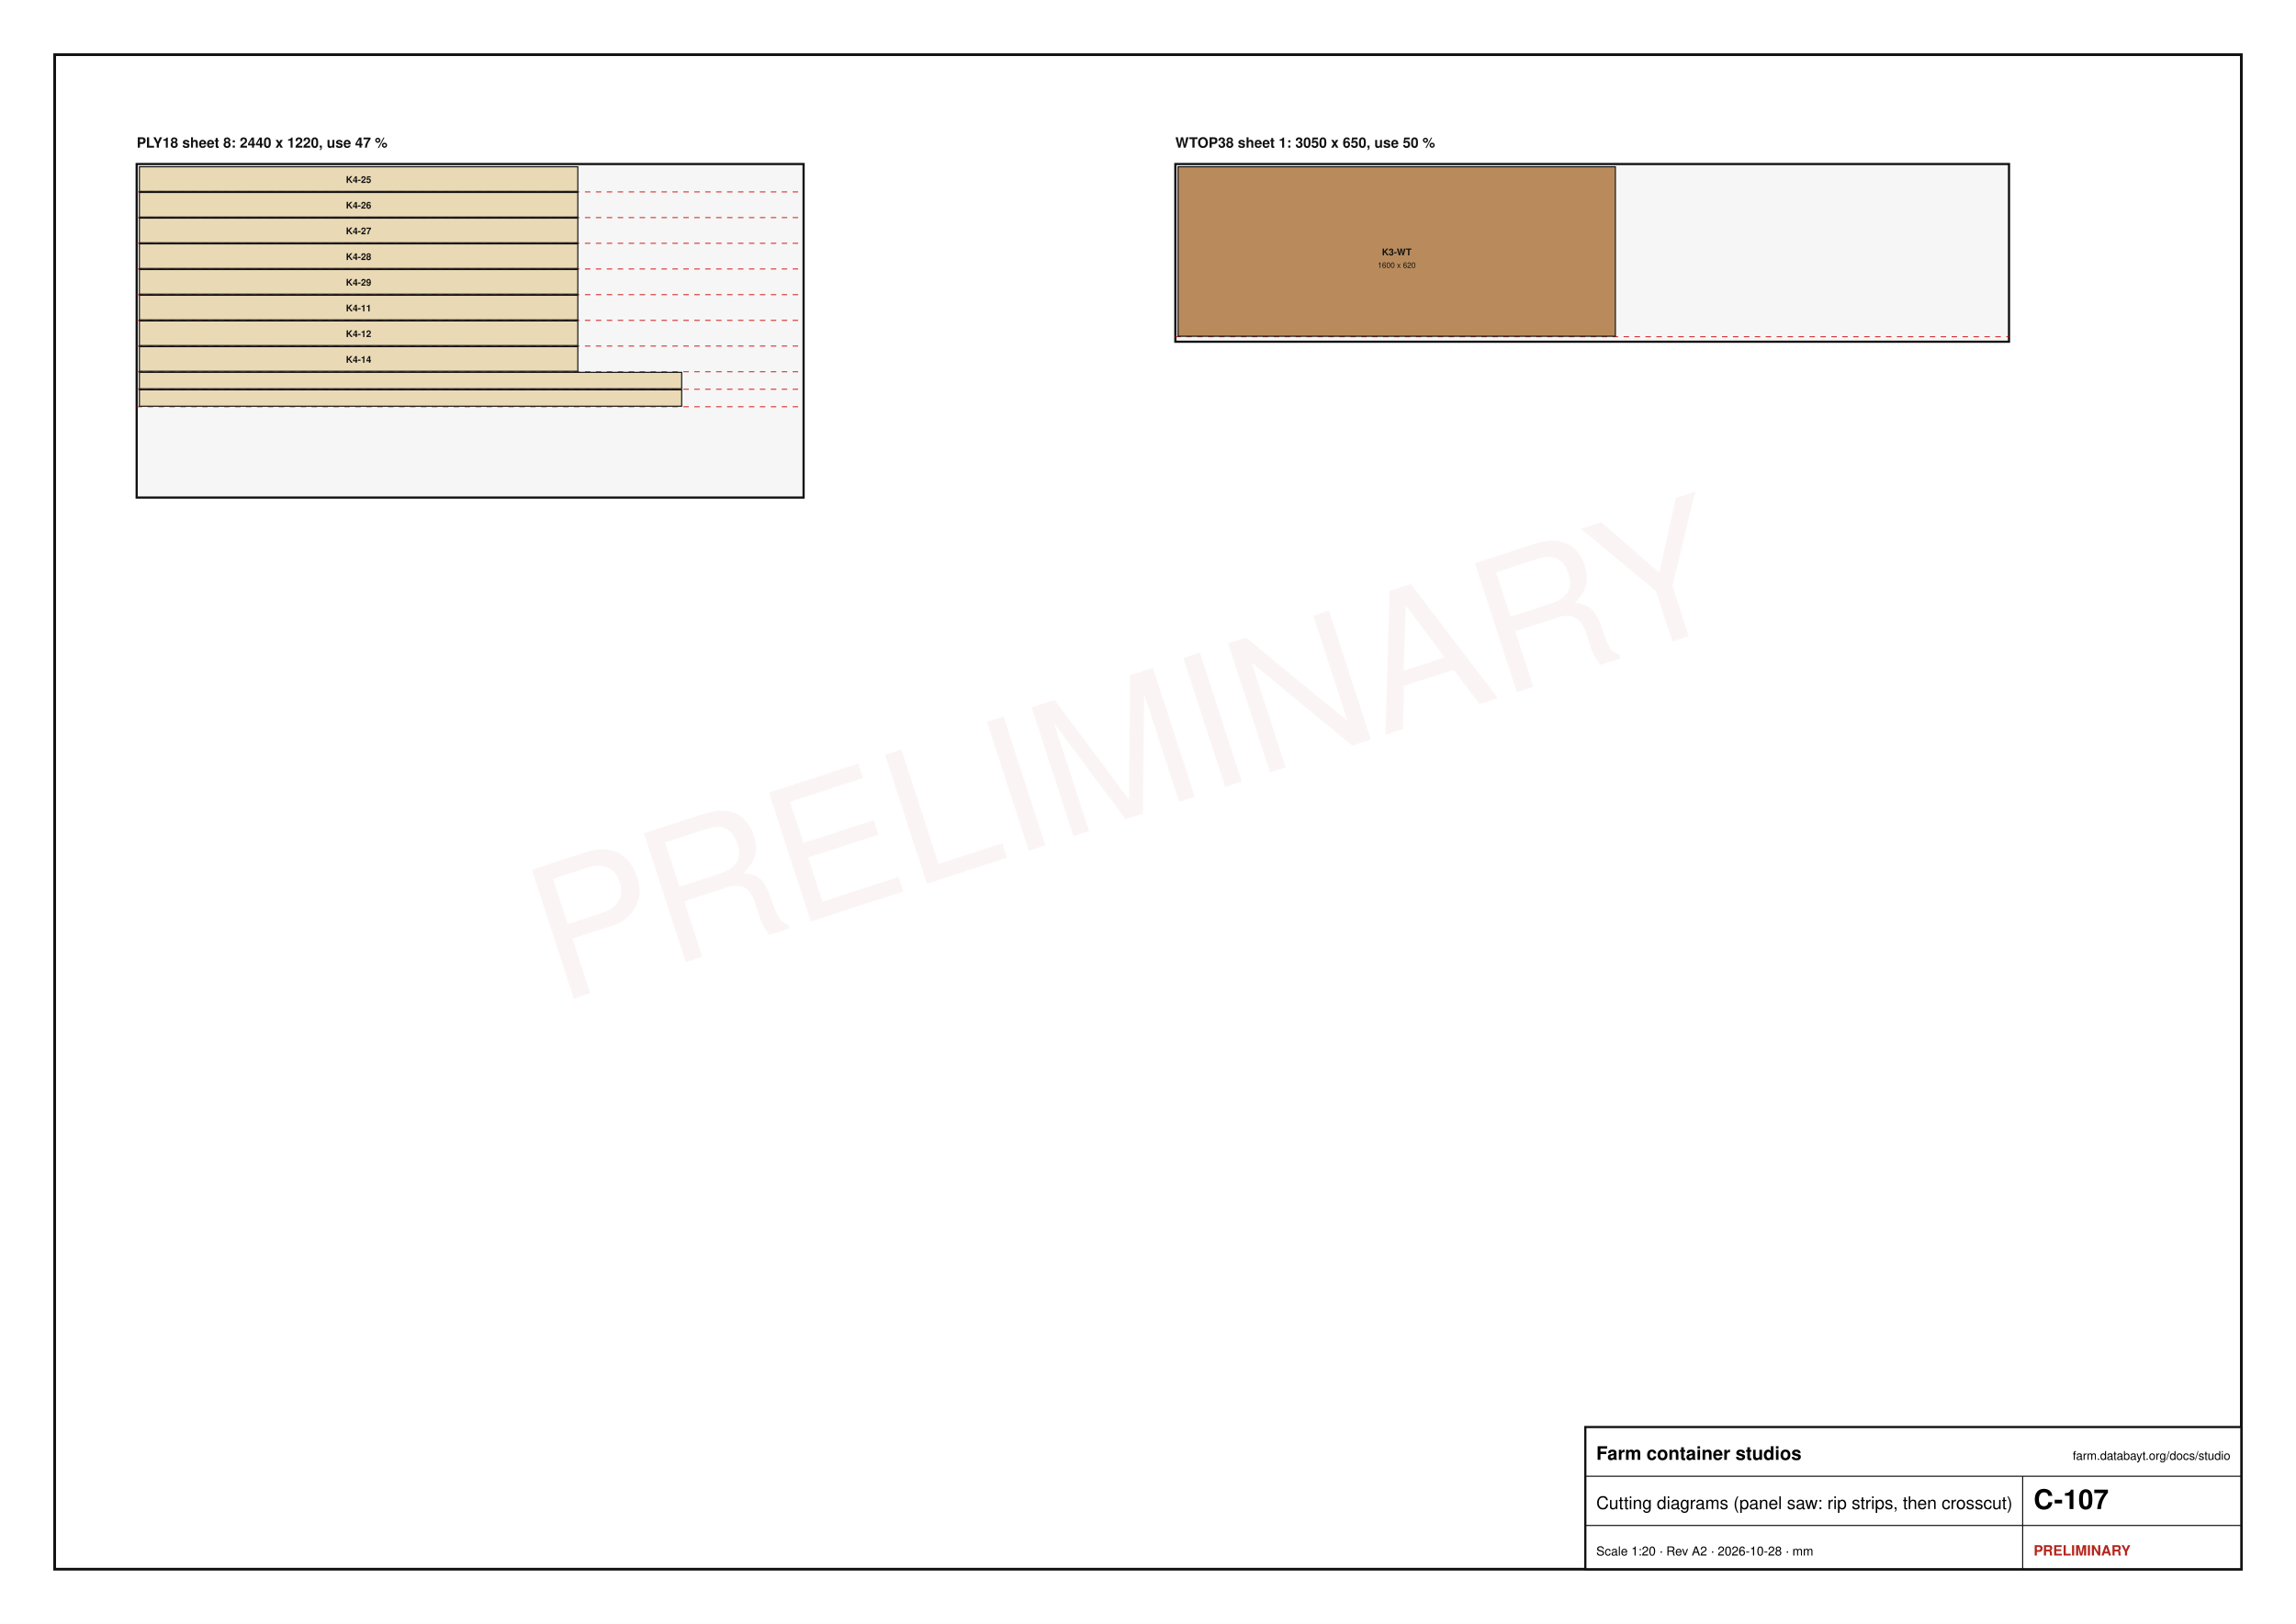
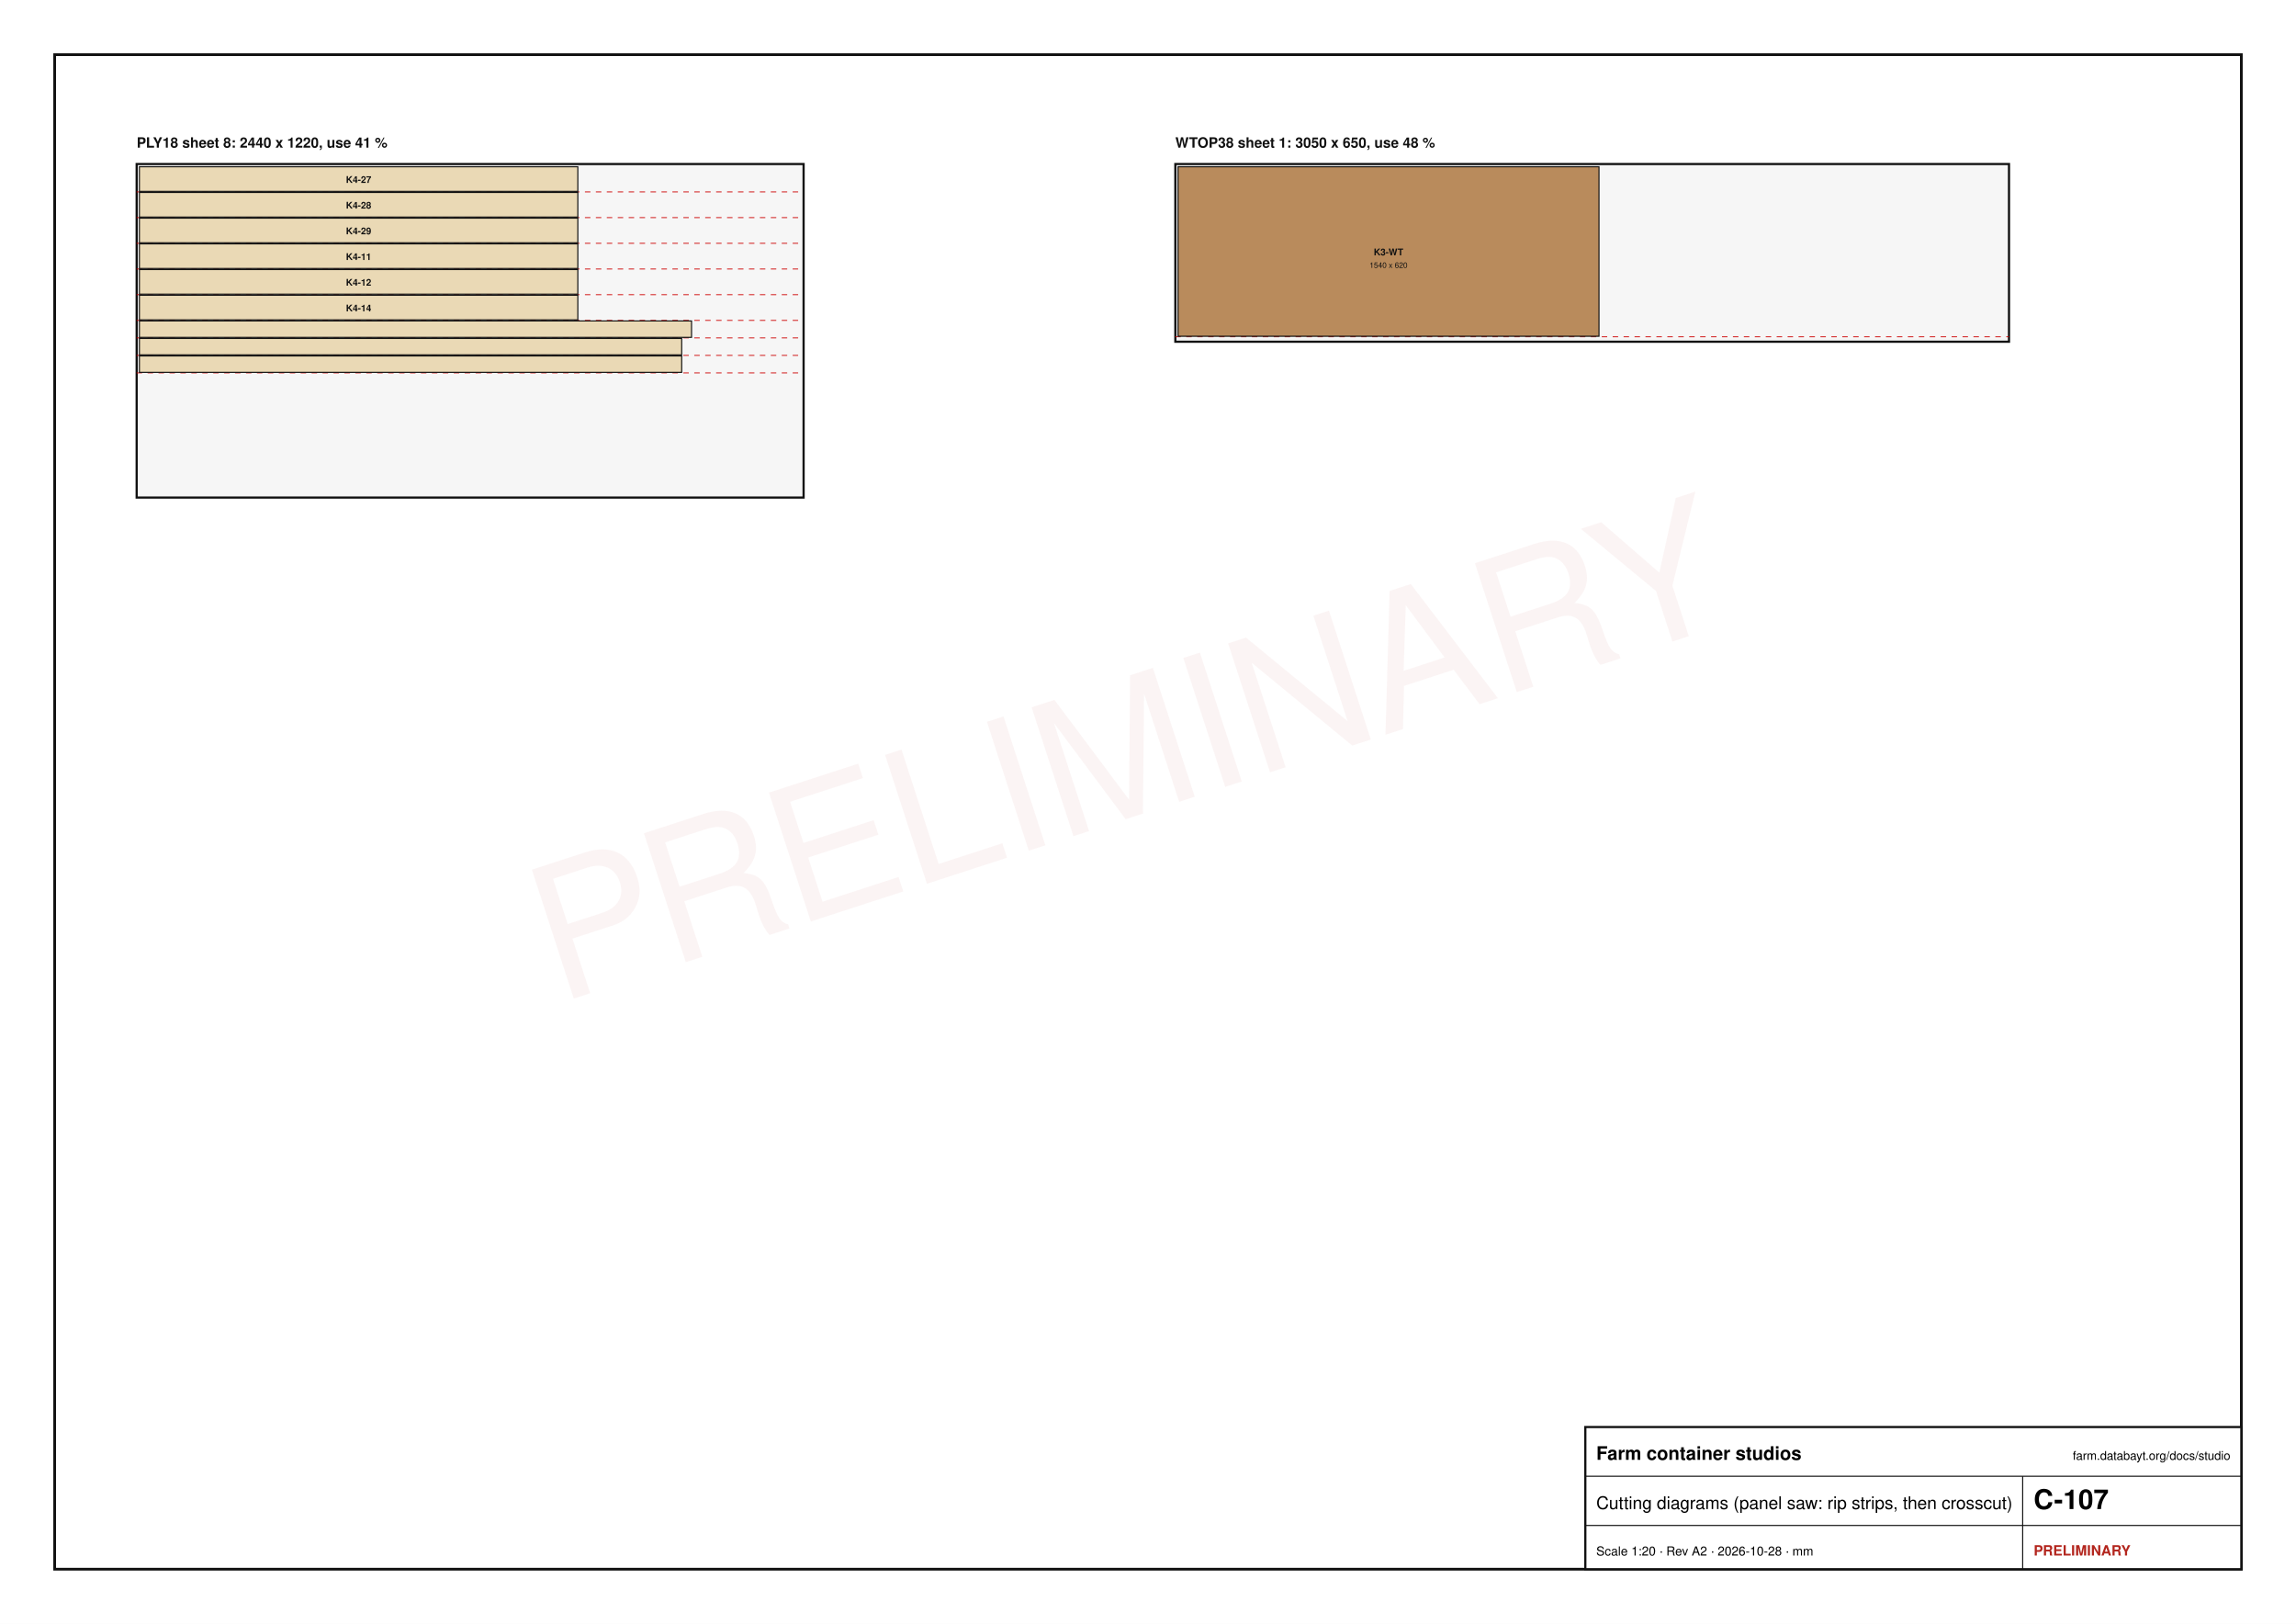
<svg xmlns="http://www.w3.org/2000/svg" width="420mm" height="297mm" viewBox="0 0 420 297" font-family="Helvetica, Arial, sans-serif">
  <rect x="0" y="0" width="420" height="297" fill="#fff" />
  <rect x="10" y="10" width="400" height="277" fill="none" stroke="#111" stroke-width="0.5" />
-   <text x="25" y="27" font-size="2.6" text-anchor="start" font-weight="bold" fill="#111">PLY18 sheet 8: 2440 x 1220, use 47 %</text>
+   <text x="25" y="27" font-size="2.6" text-anchor="start" font-weight="bold" fill="#111">PLY18 sheet 8: 2440 x 1220, use 41 %</text>
  <rect x="25" y="30" width="122" height="61" fill="#f6f6f6" stroke="#111" stroke-width="0.4" />
  <line x1="25" y1="35.1" x2="147" y2="35.1" stroke="#c00" stroke-width="0.15" stroke-dasharray="1,1" />
  <line x1="25" y1="39.8" x2="147" y2="39.8" stroke="#c00" stroke-width="0.15" stroke-dasharray="1,1" />
  <line x1="25" y1="44.5" x2="147" y2="44.5" stroke="#c00" stroke-width="0.15" stroke-dasharray="1,1" />
  <line x1="25" y1="49.2" x2="147" y2="49.2" stroke="#c00" stroke-width="0.15" stroke-dasharray="1,1" />
  <line x1="25" y1="53.9" x2="147" y2="53.9" stroke="#c00" stroke-width="0.15" stroke-dasharray="1,1" />
  <line x1="25" y1="58.6" x2="147" y2="58.6" stroke="#c00" stroke-width="0.15" stroke-dasharray="1,1" />
-   <line x1="25" y1="63.3" x2="147" y2="63.3" stroke="#c00" stroke-width="0.15" stroke-dasharray="1,1" />
-   <line x1="25" y1="68" x2="147" y2="68" stroke="#c00" stroke-width="0.15" stroke-dasharray="1,1" />
-   <line x1="25" y1="71.2" x2="147" y2="71.2" stroke="#c00" stroke-width="0.15" stroke-dasharray="1,1" />
-   <line x1="25" y1="74.4" x2="147" y2="74.4" stroke="#c00" stroke-width="0.15" stroke-dasharray="1,1" />
+   <line x1="25" y1="61.8" x2="147" y2="61.8" stroke="#c00" stroke-width="0.15" stroke-dasharray="1,1" />
+   <line x1="25" y1="65" x2="147" y2="65" stroke="#c00" stroke-width="0.15" stroke-dasharray="1,1" />
+   <line x1="25" y1="68.2" x2="147" y2="68.2" stroke="#c00" stroke-width="0.15" stroke-dasharray="1,1" />
  <rect x="25.5" y="30.5" width="80.2" height="4.5" fill="#ead9b5" stroke="#111" stroke-width="0.2" />
-   <text x="65.6" y="33.45" font-size="1.7" text-anchor="middle" font-weight="bold" fill="#111">K4-25</text>
+   <text x="65.6" y="33.45" font-size="1.7" text-anchor="middle" font-weight="bold" fill="#111">K4-27</text>
  <rect x="25.5" y="35.2" width="80.2" height="4.5" fill="#ead9b5" stroke="#111" stroke-width="0.2" />
-   <text x="65.6" y="38.15" font-size="1.7" text-anchor="middle" font-weight="bold" fill="#111">K4-26</text>
+   <text x="65.6" y="38.15" font-size="1.7" text-anchor="middle" font-weight="bold" fill="#111">K4-28</text>
  <rect x="25.5" y="39.9" width="80.2" height="4.5" fill="#ead9b5" stroke="#111" stroke-width="0.2" />
-   <text x="65.6" y="42.85" font-size="1.7" text-anchor="middle" font-weight="bold" fill="#111">K4-27</text>
+   <text x="65.6" y="42.85" font-size="1.7" text-anchor="middle" font-weight="bold" fill="#111">K4-29</text>
  <rect x="25.5" y="44.6" width="80.2" height="4.5" fill="#ead9b5" stroke="#111" stroke-width="0.2" />
-   <text x="65.6" y="47.55" font-size="1.7" text-anchor="middle" font-weight="bold" fill="#111">K4-28</text>
+   <text x="65.6" y="47.55" font-size="1.7" text-anchor="middle" font-weight="bold" fill="#111">K4-11</text>
  <rect x="25.5" y="49.3" width="80.2" height="4.5" fill="#ead9b5" stroke="#111" stroke-width="0.2" />
-   <text x="65.6" y="52.25" font-size="1.7" text-anchor="middle" font-weight="bold" fill="#111">K4-29</text>
+   <text x="65.6" y="52.25" font-size="1.7" text-anchor="middle" font-weight="bold" fill="#111">K4-12</text>
  <rect x="25.5" y="54" width="80.2" height="4.5" fill="#ead9b5" stroke="#111" stroke-width="0.2" />
-   <text x="65.6" y="56.95" font-size="1.7" text-anchor="middle" font-weight="bold" fill="#111">K4-11</text>
-   <rect x="25.5" y="58.7" width="80.2" height="4.5" fill="#ead9b5" stroke="#111" stroke-width="0.2" />
-   <text x="65.6" y="61.65" font-size="1.7" text-anchor="middle" font-weight="bold" fill="#111">K4-12</text>
-   <rect x="25.5" y="63.4" width="80.2" height="4.5" fill="#ead9b5" stroke="#111" stroke-width="0.2" />
-   <text x="65.6" y="66.35" font-size="1.7" text-anchor="middle" font-weight="bold" fill="#111">K4-14</text>
-   <rect x="25.5" y="68.1" width="99.2" height="3" fill="#ead9b5" stroke="#111" stroke-width="0.2" />
-   <rect x="25.5" y="71.3" width="99.2" height="3" fill="#ead9b5" stroke="#111" stroke-width="0.2" />
-   <text x="215" y="27" font-size="2.6" text-anchor="start" font-weight="bold" fill="#111">WTOP38 sheet 1: 3050 x 650, use 50 %</text>
+   <text x="65.6" y="56.95" font-size="1.7" text-anchor="middle" font-weight="bold" fill="#111">K4-14</text>
+   <rect x="25.5" y="58.7" width="101" height="3" fill="#ead9b5" stroke="#111" stroke-width="0.2" />
+   <rect x="25.5" y="61.9" width="99.2" height="3" fill="#ead9b5" stroke="#111" stroke-width="0.2" />
+   <rect x="25.5" y="65.1" width="99.2" height="3" fill="#ead9b5" stroke="#111" stroke-width="0.2" />
+   <text x="215" y="27" font-size="2.6" text-anchor="start" font-weight="bold" fill="#111">WTOP38 sheet 1: 3050 x 650, use 48 %</text>
  <rect x="215" y="30" width="152.5" height="32.5" fill="#f6f6f6" stroke="#111" stroke-width="0.4" />
  <line x1="215" y1="61.6" x2="367.5" y2="61.6" stroke="#c00" stroke-width="0.15" stroke-dasharray="1,1" />
-   <rect x="215.5" y="30.5" width="80" height="31" fill="#b98b5c" stroke="#111" stroke-width="0.2" />
-   <text x="255.5" y="46.7" font-size="1.7" text-anchor="middle" font-weight="bold" fill="#111">K3-WT</text>
-   <text x="255.5" y="49" font-size="1.4" text-anchor="middle" font-weight="normal" fill="#111">1600 x 620</text>
+   <rect x="215.5" y="30.5" width="77" height="31" fill="#b98b5c" stroke="#111" stroke-width="0.2" />
+   <text x="254" y="46.7" font-size="1.7" text-anchor="middle" font-weight="bold" fill="#111">K3-WT</text>
+   <text x="254" y="49" font-size="1.4" text-anchor="middle" font-weight="normal" fill="#111">1540 x 620</text>
  <rect x="290" y="261" width="120" height="26" fill="#fff" stroke="#111" stroke-width="0.4" />
  <line x1="290" y1="270" x2="410" y2="270" stroke="#111" stroke-width="0.2" />
  <line x1="290" y1="279" x2="410" y2="279" stroke="#111" stroke-width="0.2" />
  <line x1="370" y1="270" x2="370" y2="287" stroke="#111" stroke-width="0.2" />
  <text x="292" y="267" font-size="3.4" font-weight="bold">Farm container studios</text>
  <text x="408" y="267" font-size="2.2" text-anchor="end">farm.databayt.org/docs/studio</text>
  <text x="292" y="276" font-size="3.2">Cutting diagrams (panel saw: rip strips, then crosscut)</text>
  <text x="372" y="276" font-size="5" font-weight="bold">C-107</text>
  <text x="292" y="284.5" font-size="2.3">Scale 1:20 · Rev A2 · 2026-10-28 · mm</text>
  <text x="372" y="284.5" font-size="2.6" font-weight="bold" fill="#b3261e">PRELIMINARY</text>
  <text x="210.0" y="148.5" font-size="34" fill="#b3261e" fill-opacity="0.05" text-anchor="middle" transform="rotate(-18 210.0 148.5)">PRELIMINARY</text>
</svg>
